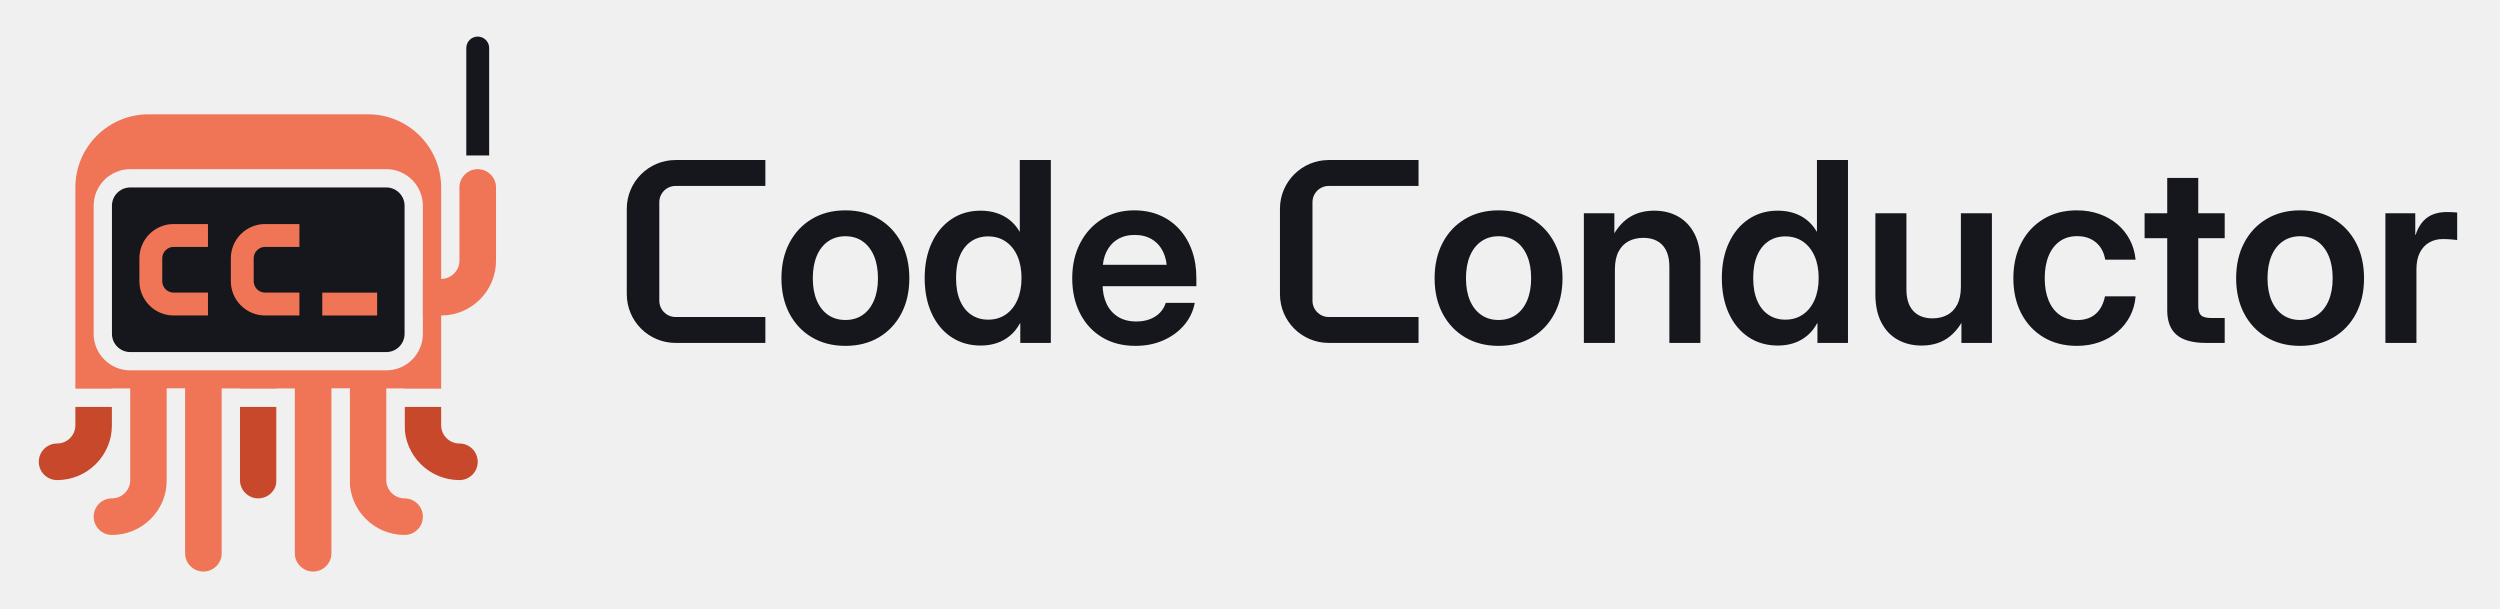
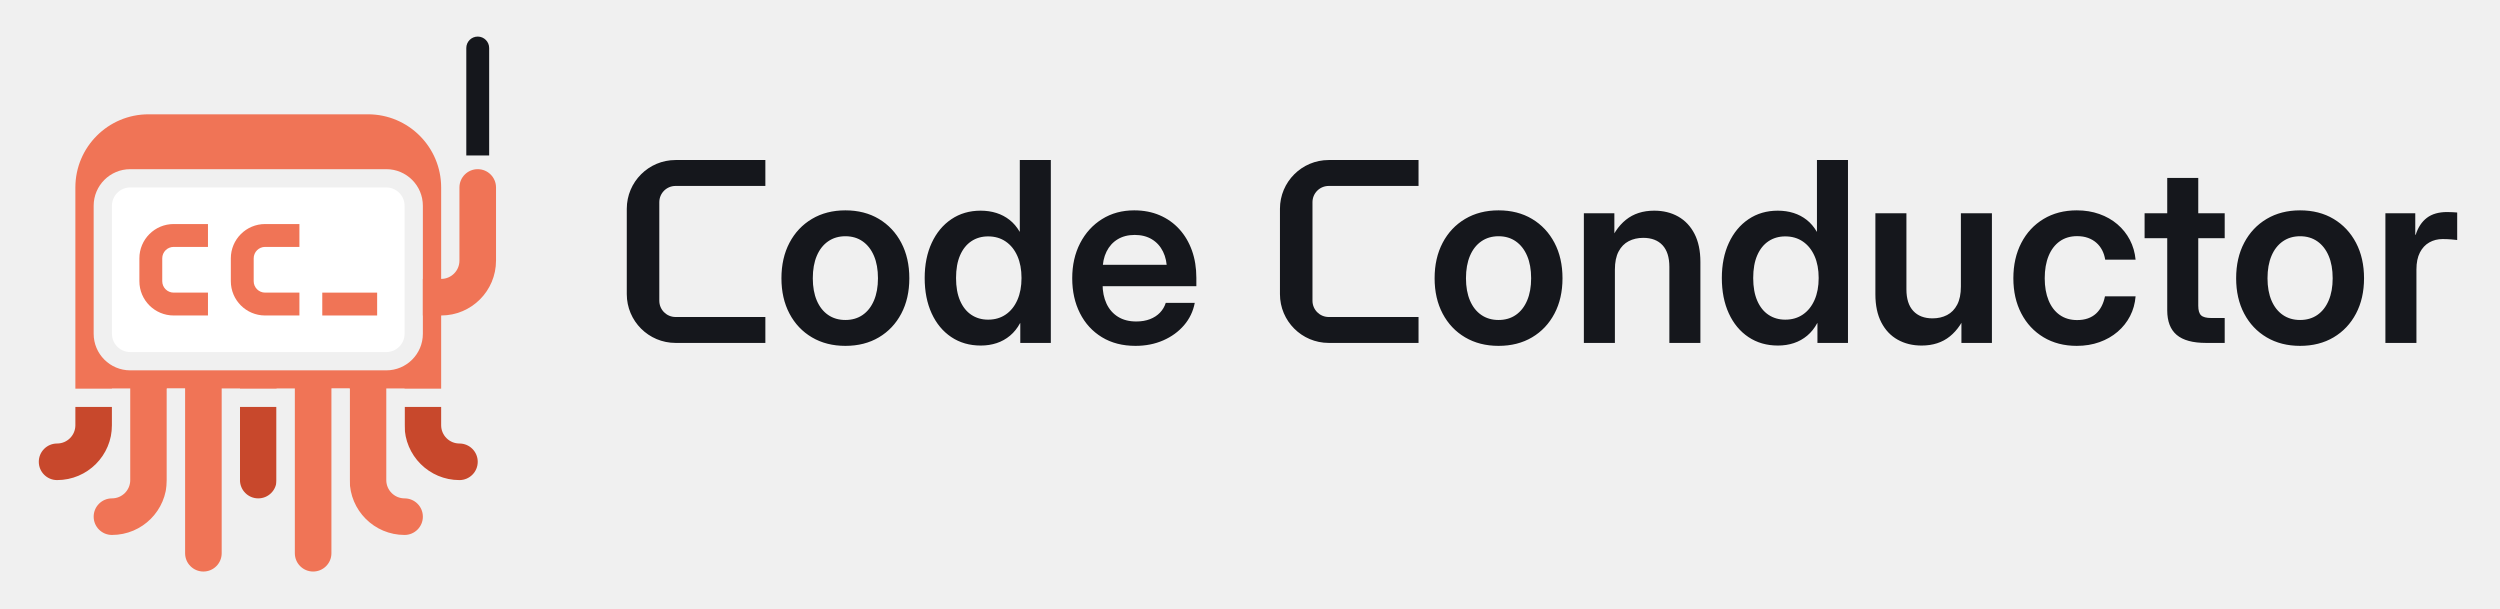
<svg xmlns="http://www.w3.org/2000/svg" width="148" height="36" viewBox="-8 -12.5 272.904 66.5">
  <defs>
    <mask id="k0" maskUnits="userSpaceOnUse" x="-8" y="-12.5" width="272.904" height="66.5">
      <rect x="-8" y="-12.5" width="272.904" height="66.5" fill="#fff" />
      <path d="M42 30L42 34L46 34L46 42L42 42A8 8 0 0 1 34 34L34 30Z" fill="#000" />
    </mask>
    <mask id="k1" maskUnits="userSpaceOnUse" x="-8" y="-12.5" width="272.904" height="66.5">
      <rect x="-8" y="-12.5" width="272.904" height="66.5" fill="#fff" />
      <path d="M24 30L24 44L16 44L16 30Z" fill="#000" />
    </mask>
    <mask id="k2" maskUnits="userSpaceOnUse" x="-8" y="-12.5" width="272.904" height="66.5">
      <rect x="-8" y="-12.5" width="272.904" height="66.5" fill="#fff" />
      <path d="M-2 22L42 22L42 32L-2 32Z" fill="#000" />
    </mask>
    <mask id="k3" maskUnits="userSpaceOnUse" x="-8" y="-12.5" width="272.904" height="66.5">
      <rect x="-8" y="-12.5" width="272.904" height="66.5" fill="#fff" />
      <path d="M2 10A4 4 0 0 1 6 6L34 6A4 4 0 0 1 38 10L38 24A4 4 0 0 1 34 28L6 28A4 4 0 0 1 2 24Z" fill="#000" />
    </mask>
    <mask id="k4" maskUnits="userSpaceOnUse" x="-8" y="-12.5" width="272.904" height="66.5">
      <rect x="-8" y="-12.5" width="272.904" height="66.5" fill="#fff" />
      <path d="M12 30L12 40A8 8 0 0 1 4 48L0 48L0 40L4 40L4 30Z" fill="#000" />
    </mask>
    <mask id="k5" maskUnits="userSpaceOnUse" x="-8" y="-12.5" width="272.904" height="66.5">
      <rect x="-8" y="-12.5" width="272.904" height="66.5" fill="#fff" />
      <path d="M36 30L36 40L40 40L40 48L36 48A8 8 0 0 1 28 40L28 30Z" fill="#000" />
    </mask>
    <mask id="k6" maskUnits="userSpaceOnUse" x="-8" y="-12.5" width="272.904" height="66.5">
      <rect x="-8" y="-12.5" width="272.904" height="66.5" fill="#fff" />
      <path d="M18 30L18 52L10 52L10 30Z" fill="#000" />
    </mask>
    <mask id="k7" maskUnits="userSpaceOnUse" x="-8" y="-12.5" width="272.904" height="66.5">
      <rect x="-8" y="-12.5" width="272.904" height="66.5" fill="#fff" />
      <path d="M30 30L30 52L22 52L22 30Z" fill="#000" />
    </mask>
  </defs>
  <g mask="url(#k7)">
    <g mask="url(#k6)">
      <g mask="url(#k5)">
        <g mask="url(#k4)">
          <g mask="url(#k3)">
            <g mask="url(#k2)">
              <g mask="url(#k1)">
                <g mask="url(#k0)">
                  <path d="M4 29L4 34A6 6 0 0 1 -2 40L-2 40A2 2 0 0 1 -4 38L-4 38A2 2 0 0 1 -2 36L-2 36A2 2 0 0 0 0 34L0 29Z" fill="#c8482c" />
                </g>
                <path d="M40 29L40 34A2 2 0 0 0 42 36L42 36A2 2 0 0 1 44 38L44 38A2 2 0 0 1 42 40L42 40A6 6 0 0 1 36 34L36 29Z" fill="#c8482c" />
              </g>
              <path d="M22 29L22 40A2 2 0 0 1 20 42L20 42A2 2 0 0 1 18 40L18 29Z" fill="#c8482c" />
            </g>
            <path d="M0 8A8 8 0 0 1 8 0L32 0A8 8 0 0 1 40 8L40 30L0 30Z" fill="#f07456" />
          </g>
-           <path d="M4 10A2 2 0 0 1 6 8L34 8A2 2 0 0 1 36 10L36 24A2 2 0 0 1 34 26L6 26A2 2 0 0 1 4 24Z" fill="#15171c" />
+           <path d="M4 10A2 2 0 0 1 6 8L34 8A2 2 0 0 1 36 10L36 24A2 2 0 0 1 34 26L6 26A2 2 0 0 1 4 24Z" fill="#ffffff" />
          <path d="M14.5 12L10.75 12A3.75 3.75 0 0 0 7 15.75L7 18.25A3.75 3.75 0 0 0 10.75 22L14.5 22L14.5 19.5L10.75 19.5A1.25 1.25 0 0 1 9.5 18.25L9.5 15.75A1.25 1.25 0 0 1 10.75 14.5L14.5 14.5Z" fill="#f07456" />
          <path d="M24.5 12L20.75 12A3.75 3.75 0 0 0 17 15.75L17 18.25A3.75 3.75 0 0 0 20.75 22L24.5 22L24.5 19.5L20.75 19.5A1.25 1.25 0 0 1 19.5 18.25L19.5 15.75A1.25 1.25 0 0 1 20.75 14.5L24.5 14.5Z" fill="#f07456" />
          <path d="M27 19.5L33 19.5L33 22L27 22Z" fill="#f07456" />
        </g>
        <path d="M10 29L10 40A6 6 0 0 1 4 46L4 46A2 2 0 0 1 2 44L2 44A2 2 0 0 1 4 42L4 42A2 2 0 0 0 6 40L6 29Z" fill="#f07456" />
      </g>
      <path d="M34 29L34 40A2 2 0 0 0 36 42L36 42A2 2 0 0 1 38 44L38 44A2 2 0 0 1 36 46L36 46A6 6 0 0 1 30 40L30 29Z" fill="#f07456" />
    </g>
    <path d="M16 29L16 48A2 2 0 0 1 14 50L14 50A2 2 0 0 1 12 48L12 29Z" fill="#f07456" />
  </g>
  <path d="M28 29L28 48A2 2 0 0 1 26 50L26 50A2 2 0 0 1 24 48L24 29Z" fill="#f07456" />
  <path d="M38 18L40 18A2 2 0 0 0 42 16L42 8A2 2 0 0 1 44 6L44 6A2 2 0 0 1 46 8L46 16A6 6 0 0 1 40 22L38 22Z" fill="#f07456" />
  <path d="M42.75 4.5L42.75 -7.25A1.25 1.25 0 0 1 44 -8.5L44 -8.5A1.25 1.25 0 0 1 45.25 -7.25L45.25 4.5Z" fill="#15171c" />
  <path transform="translate(59.333 25) scale(0.013423)" d="M1201 -1490H469.436C249.932 -1490 72.001 -1312.07 72.001 -1092.57V-397.435C72.001 -177.932 249.932 -0 469.436 -0H1201V-211.118H469.436C396.268 -211.118 336.957 -270.428 336.957 -343.596V-1146.4C336.957 -1219.57 396.268 -1278.88 469.436 -1278.88H1201ZM1852.921 24.0Q1697.921 24.0 1580.401 -45.42Q1462.882 -114.84 1397.422 -238.84Q1331.962 -362.84 1331.962 -526.72Q1331.962 -691.24 1397.422 -815.7Q1462.882 -940.16 1580.401 -1010.08Q1697.921 -1080.0 1852.921 -1080.0Q2008.92 -1080.0 2125.94 -1010.08Q2242.96 -940.16 2308.42 -815.7Q2373.88 -691.24 2373.88 -526.72Q2373.88 -362.84 2308.42 -238.84Q2242.96 -114.84 2125.94 -45.42Q2008.92 24.0 1852.921 24.0ZM1852.921 -186.878Q1934.202 -186.878 1993.682 -227.958Q2053.162 -269.038 2085.763 -345.579Q2118.363 -422.119 2118.363 -526.72Q2118.363 -632.961 2085.763 -709.321Q2053.162 -785.682 1993.682 -827.402Q1934.202 -869.122 1852.921 -869.122Q1772.64 -869.122 1712.66 -827.722Q1652.679 -786.322 1620.079 -709.641Q1587.479 -632.961 1587.479 -526.72Q1587.479 -421.479 1620.079 -345.259Q1652.679 -269.038 1712.34 -227.958Q1772.0 -186.878 1852.921 -186.878ZM2956.242 21.44Q2818.882 21.44 2715.742 -47.7Q2612.602 -116.84 2555.782 -240.7Q2498.962 -364.56 2498.962 -528.72Q2498.962 -691.36 2556.322 -815.04Q2613.682 -938.72 2716.642 -1008.08Q2819.602 -1077.44 2954.802 -1077.44Q3023.802 -1077.44 3083.242 -1058.66Q3142.682 -1039.88 3190.622 -1002.14Q3238.563 -964.4 3272.203 -906.48H3273.843V-1490.0H3526.639V0.0H3277.843V-161.44H3276.203Q3243.242 -100.08 3194.662 -59.36Q3146.082 -18.64 3085.842 1.4Q3025.602 21.44 2956.242 21.44ZM3015.721 -189.518Q3098.241 -189.518 3159.442 -231.498Q3220.642 -273.478 3254.242 -349.879Q3287.843 -426.279 3287.843 -528.72Q3287.843 -631.801 3254.242 -707.841Q3220.642 -783.882 3159.442 -825.862Q3098.241 -867.842 3015.721 -867.842Q2938.04 -867.842 2879.06 -828.422Q2820.079 -789.002 2787.279 -713.601Q2754.479 -638.201 2754.479 -528.72Q2754.479 -419.879 2787.279 -344.119Q2820.079 -268.358 2879.06 -228.938Q2938.04 -189.518 3015.721 -189.518ZM4216.521 24.0Q4058.281 24.0 3942.481 -46.82Q3826.682 -117.64 3763.822 -242.32Q3700.962 -367.0 3700.962 -526.72Q3700.962 -688.08 3765.562 -812.9Q3830.162 -937.72 3944.102 -1008.86Q4058.041 -1080.0 4205.961 -1080.0Q4320.281 -1080.0 4413.281 -1040.18Q4506.28 -1000.36 4573.24 -926.9Q4640.2 -853.44 4676.22 -752.84Q4712.24 -652.24 4712.24 -530.68V-462.081H3801.042V-636.16H4585.921L4472.963 -589.479Q4472.963 -678.76 4440.763 -743.861Q4408.562 -808.961 4349.722 -844.362Q4290.881 -879.762 4209.921 -879.762Q4129.96 -879.762 4071.26 -844.362Q4012.559 -808.961 3980.359 -743.861Q3948.159 -678.76 3948.159 -589.479V-479.681Q3948.159 -389.04 3980.259 -320.16Q4012.359 -251.279 4073.74 -212.959Q4135.12 -174.638 4222.281 -174.638Q4285.761 -174.638 4334.662 -193.638Q4383.562 -212.639 4416.202 -246.899Q4448.842 -281.159 4463.042 -326.44H4699.28Q4679.64 -222.92 4611.96 -144.08Q4544.28 -65.24 4442.22 -20.62Q4340.161 24.0 4216.521 24.0ZM6522.32 -1490H5790.76C5571.25 -1490 5393.32 -1312.07 5393.32 -1092.57V-397.435C5393.32 -177.932 5571.25 -0 5790.76 -0H6522.32V-211.118H5790.76C5717.59 -211.118 5658.28 -270.428 5658.28 -343.596V-1146.4C5658.28 -1219.57 5717.59 -1278.88 5790.76 -1278.88H6522.32ZM7174.242 24.0Q7019.243 24.0 6901.723 -45.42Q6784.203 -114.84 6718.744 -238.84Q6653.284 -362.84 6653.284 -526.72Q6653.284 -691.24 6718.744 -815.7Q6784.203 -940.16 6901.723 -1010.08Q7019.243 -1080.0 7174.242 -1080.0Q7330.242 -1080.0 7447.262 -1010.08Q7564.281 -940.16 7629.741 -815.7Q7695.201 -691.24 7695.201 -526.72Q7695.201 -362.84 7629.741 -238.84Q7564.281 -114.84 7447.262 -45.42Q7330.242 24.0 7174.242 24.0ZM7174.242 -186.878Q7255.523 -186.878 7315.004 -227.958Q7374.484 -269.038 7407.084 -345.579Q7439.685 -422.119 7439.685 -526.72Q7439.685 -632.961 7407.084 -709.321Q7374.484 -785.682 7315.004 -827.402Q7255.523 -869.122 7174.242 -869.122Q7093.962 -869.122 7033.981 -827.722Q6974.001 -786.322 6941.401 -709.641Q6908.8 -632.961 6908.8 -526.72Q6908.8 -421.479 6941.401 -345.259Q6974.001 -269.038 7033.661 -227.958Q7093.322 -186.878 7174.242 -186.878ZM8122.041 -597.121V0.0H7869.244V-1056.0H8117.681V-787.401H8068.241Q8119.161 -928.601 8211.841 -1003.02Q8304.521 -1077.44 8442.12 -1077.44Q8553.08 -1077.44 8637.84 -1029.5Q8722.6 -981.56 8770.6 -888.56Q8818.601 -795.56 8818.601 -659.6V0.0H8565.804V-619.521Q8565.804 -736.002 8510.204 -795.962Q8454.603 -855.923 8352.882 -855.923Q8286.682 -855.923 8234.482 -828.882Q8182.281 -801.842 8152.161 -744.702Q8122.041 -687.562 8122.041 -597.121ZM9450.564 21.44Q9313.204 21.44 9210.064 -47.7Q9106.924 -116.84 9050.104 -240.7Q8993.284 -364.56 8993.284 -528.72Q8993.284 -691.36 9050.644 -815.04Q9108.004 -938.72 9210.964 -1008.08Q9313.924 -1077.44 9449.124 -1077.44Q9518.124 -1077.44 9577.564 -1058.66Q9637.004 -1039.88 9684.944 -1002.14Q9732.884 -964.4 9766.524 -906.48H9768.164V-1490.0H10020.961V0.0H9772.164V-161.44H9770.524Q9737.564 -100.08 9688.984 -59.36Q9640.404 -18.64 9580.164 1.4Q9519.924 21.44 9450.564 21.44ZM9510.042 -189.518Q9592.563 -189.518 9653.763 -231.498Q9714.964 -273.478 9748.564 -349.879Q9782.164 -426.279 9782.164 -528.72Q9782.164 -631.801 9748.564 -707.841Q9714.964 -783.882 9653.763 -825.862Q9592.563 -867.842 9510.042 -867.842Q9432.362 -867.842 9373.381 -828.422Q9314.401 -789.002 9281.601 -713.601Q9248.8 -638.201 9248.8 -528.72Q9248.8 -419.879 9281.601 -344.119Q9314.401 -268.358 9373.381 -228.938Q9432.362 -189.518 9510.042 -189.518ZM10620.724 21.44Q10510.765 21.44 10425.504 -26.5Q10340.244 -74.44 10292.244 -167.76Q10244.244 -261.08 10244.244 -396.4V-1056.0H10497.041V-436.479Q10497.041 -320.358 10553.141 -260.218Q10609.241 -200.077 10709.962 -200.077Q10776.162 -200.077 10828.363 -227.118Q10880.563 -254.158 10910.684 -311.618Q10940.804 -369.078 10940.804 -458.879V-1056.0H11193.601V0.0H10945.164V-268.599H10994.604Q10943.684 -128.039 10851.184 -53.3Q10758.684 21.44 10620.724 21.44ZM11884.923 24.0Q11730.643 24.0 11614.203 -45.96Q11497.763 -115.92 11433.024 -240.1Q11368.284 -364.28 11368.284 -526.72Q11368.284 -689.8 11433.024 -814.62Q11497.763 -939.44 11614.203 -1009.72Q11730.643 -1080.0 11884.923 -1080.0Q11984.282 -1080.0 12068.342 -1050.34Q12152.402 -1020.68 12215.581 -966.86Q12278.761 -913.041 12317.201 -839.741Q12355.641 -766.441 12364.121 -678.161H12116.524Q12109.684 -720.842 12091.464 -755.882Q12073.244 -790.922 12044.144 -816.362Q12015.043 -841.802 11976.063 -855.822Q11937.083 -869.842 11887.802 -869.842Q11805.362 -869.842 11746.101 -827.722Q11686.841 -785.602 11655.321 -708.561Q11623.8 -631.521 11623.8 -526.72Q11623.8 -422.919 11655.321 -346.339Q11686.841 -269.758 11745.961 -227.958Q11805.082 -186.158 11887.802 -186.158Q11937.083 -186.158 11975.423 -199.718Q12013.763 -213.278 12041.584 -238.718Q12069.404 -264.158 12087.624 -299.878Q12105.844 -335.598 12114.604 -379.279H12364.121Q12357.081 -292.279 12319.181 -218.799Q12281.281 -145.319 12217.601 -90.82Q12153.922 -36.32 12069.322 -6.16Q11984.722 24.0 11884.923 24.0ZM13090.08 -1056.0V-853.122H12437.443V-1056.0ZM12621.843 -1344.0H12874.64V-302.798Q12874.64 -246.838 12897.62 -224.858Q12920.6 -202.878 12982 -202.878Q13006.44 -202.878 13038.34 -202.878Q13070.24 -202.878 13090.08 -202.878V0.0Q13063.72 0.0 13021.38 0.0Q12979.041 0.0 12937.922 0.0Q12776.003 0.0 12698.923 -65.26Q12621.843 -130.52 12621.843 -266.079ZM13704.242 24.0Q13549.243 24.0 13431.723 -45.42Q13314.203 -114.84 13248.744 -238.84Q13183.284 -362.84 13183.284 -526.72Q13183.284 -691.24 13248.744 -815.7Q13314.203 -940.16 13431.723 -1010.08Q13549.243 -1080.0 13704.242 -1080.0Q13860.242 -1080.0 13977.262 -1010.08Q14094.281 -940.16 14159.741 -815.7Q14225.201 -691.24 14225.201 -526.72Q14225.201 -362.84 14159.741 -238.84Q14094.281 -114.84 13977.262 -45.42Q13860.242 24.0 13704.242 24.0ZM13704.242 -186.878Q13785.523 -186.878 13845.004 -227.958Q13904.484 -269.038 13937.084 -345.579Q13969.685 -422.119 13969.685 -526.72Q13969.685 -632.961 13937.084 -709.321Q13904.484 -785.682 13845.004 -827.402Q13785.523 -869.122 13704.242 -869.122Q13623.962 -869.122 13563.981 -827.722Q13504.001 -786.322 13471.401 -709.641Q13438.8 -632.961 13438.8 -526.72Q13438.8 -421.479 13471.401 -345.259Q13504.001 -269.038 13563.661 -227.958Q13623.322 -186.878 13704.242 -186.878ZM14399.244 0.0V-1056.0H14642.601V-880.64H14645.881Q14674.881 -971.64 14737.161 -1018.94Q14799.441 -1066.24 14902.041 -1066.24Q14927.2 -1066.24 14948.14 -1064.96Q14969.08 -1063.68 14984.12 -1062.4V-838.402Q14970.16 -840.322 14936.26 -843.202Q14902.361 -846.083 14865.001 -846.083Q14805.561 -846.083 14757.001 -818.723Q14708.441 -791.363 14680.241 -736.342Q14652.041 -681.322 14652.041 -598.162V0.0Z" fill="#15171c" />
</svg>
